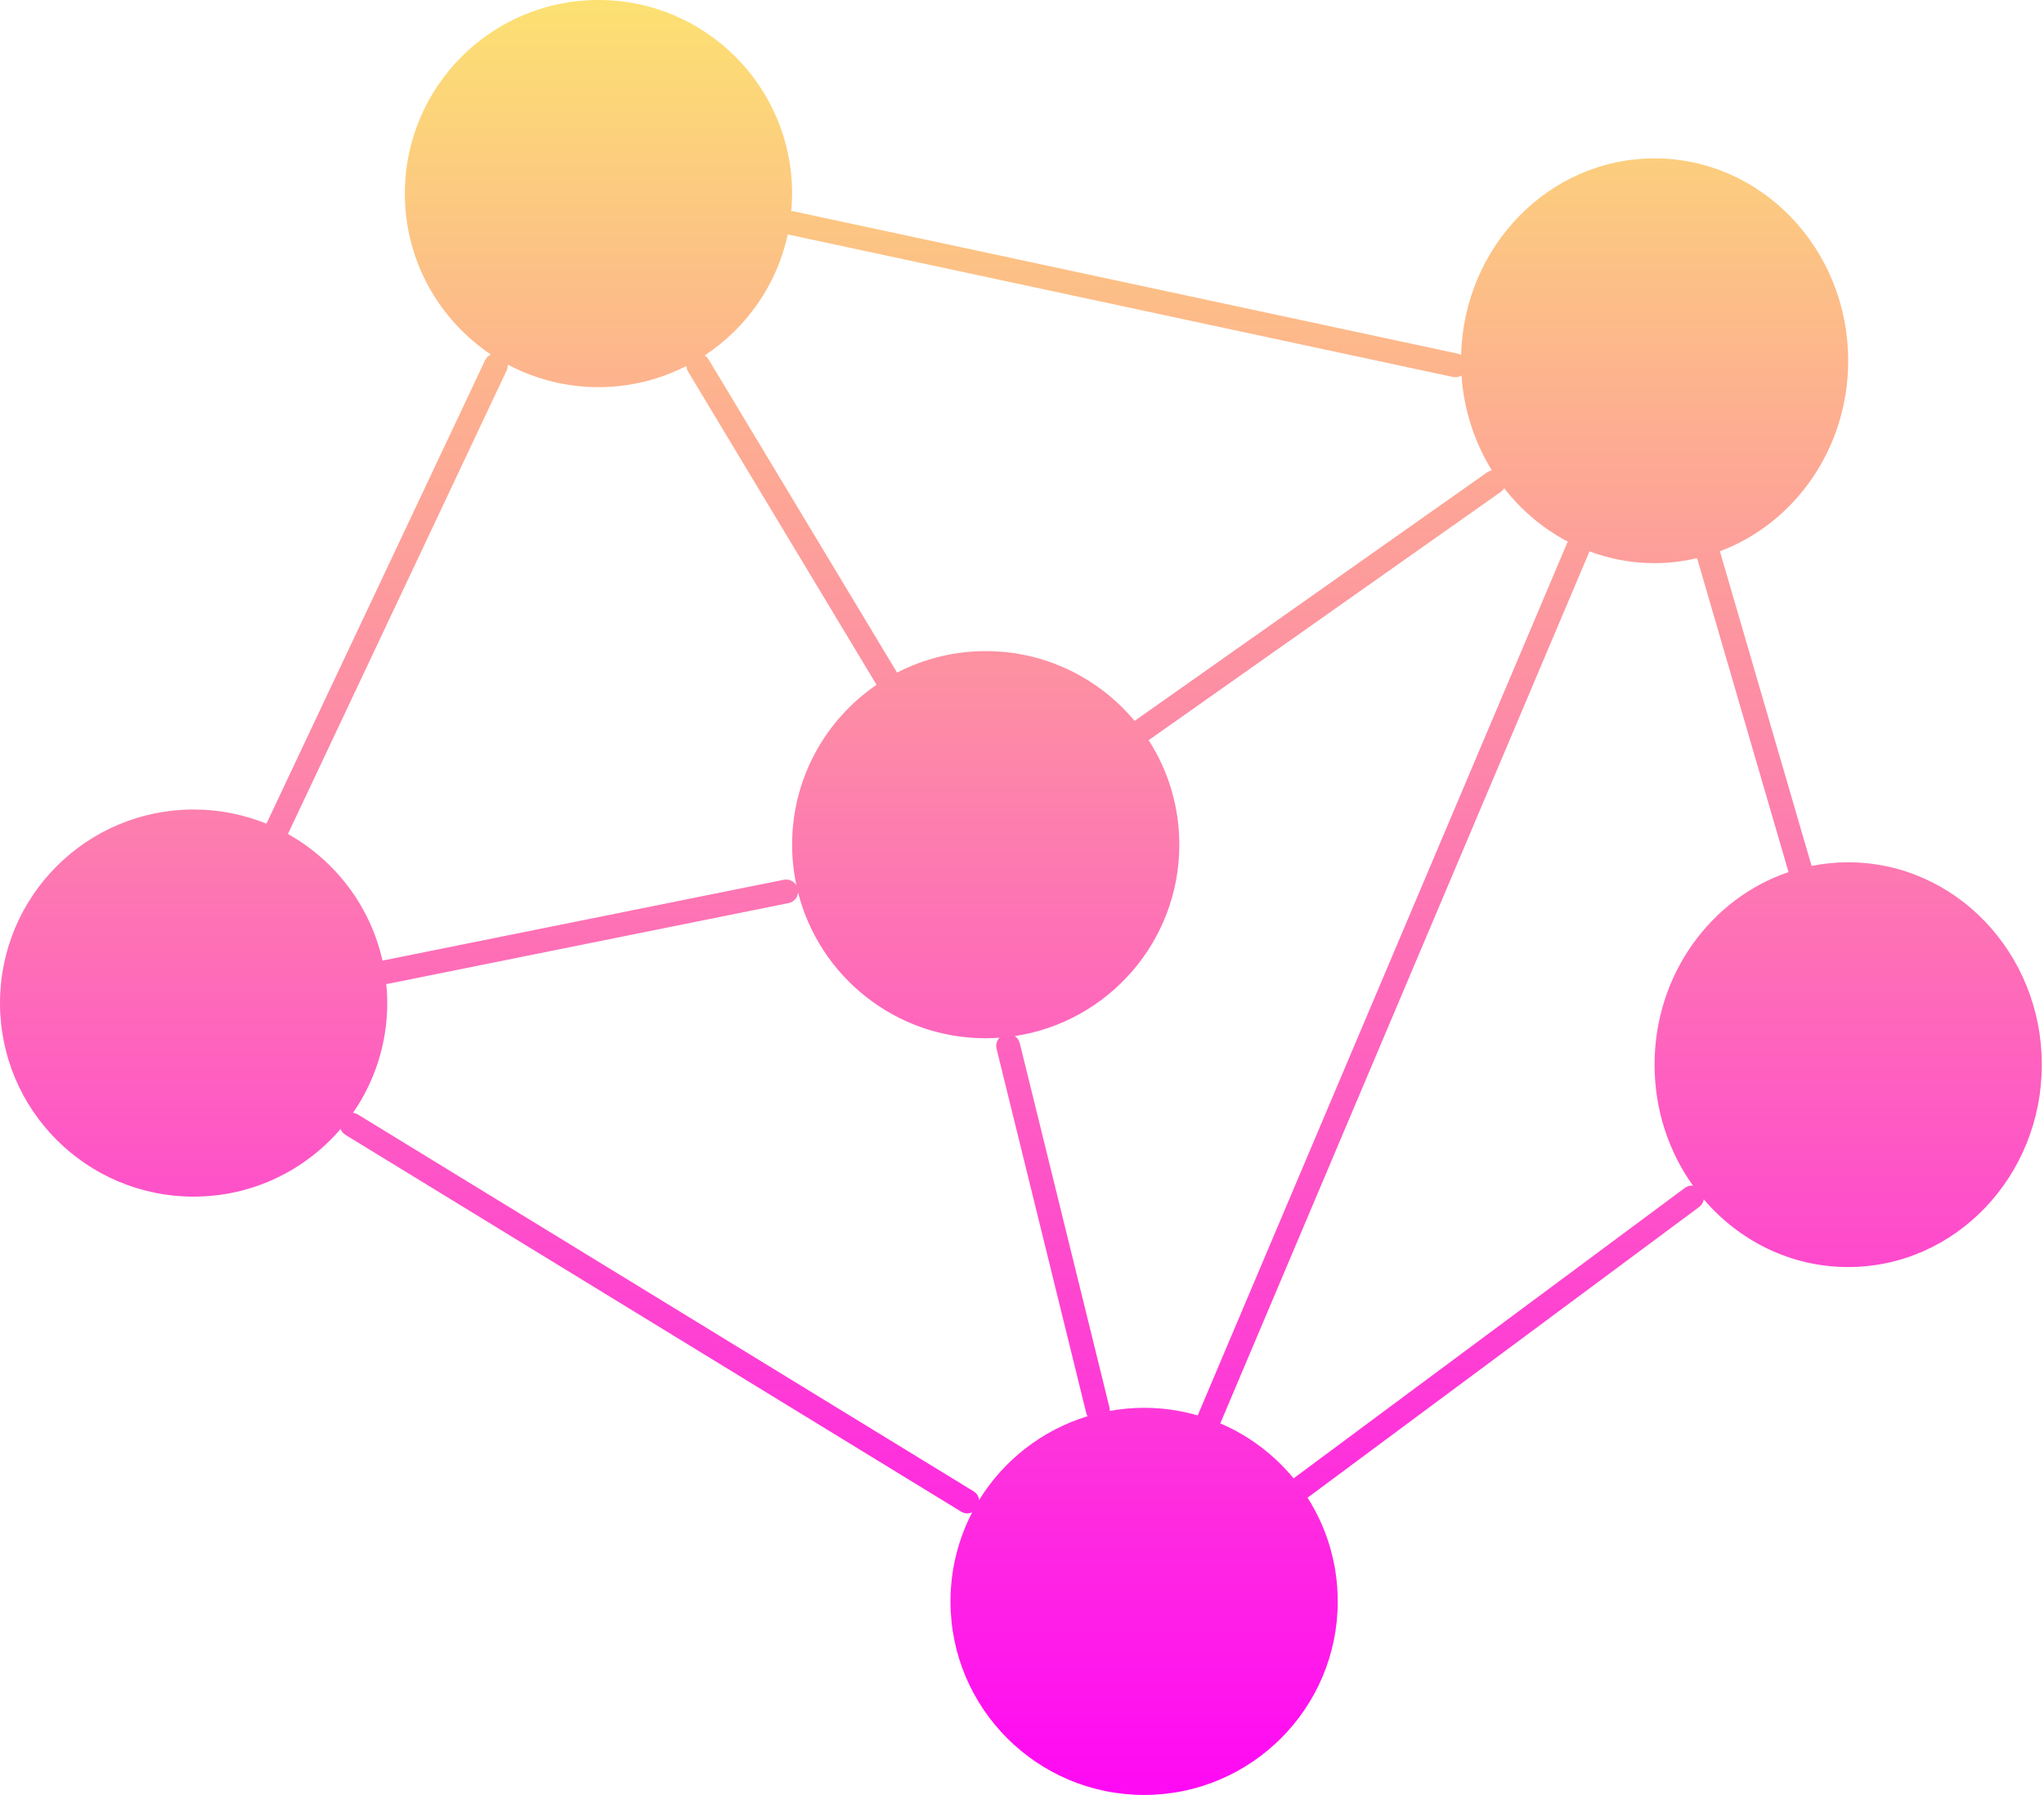
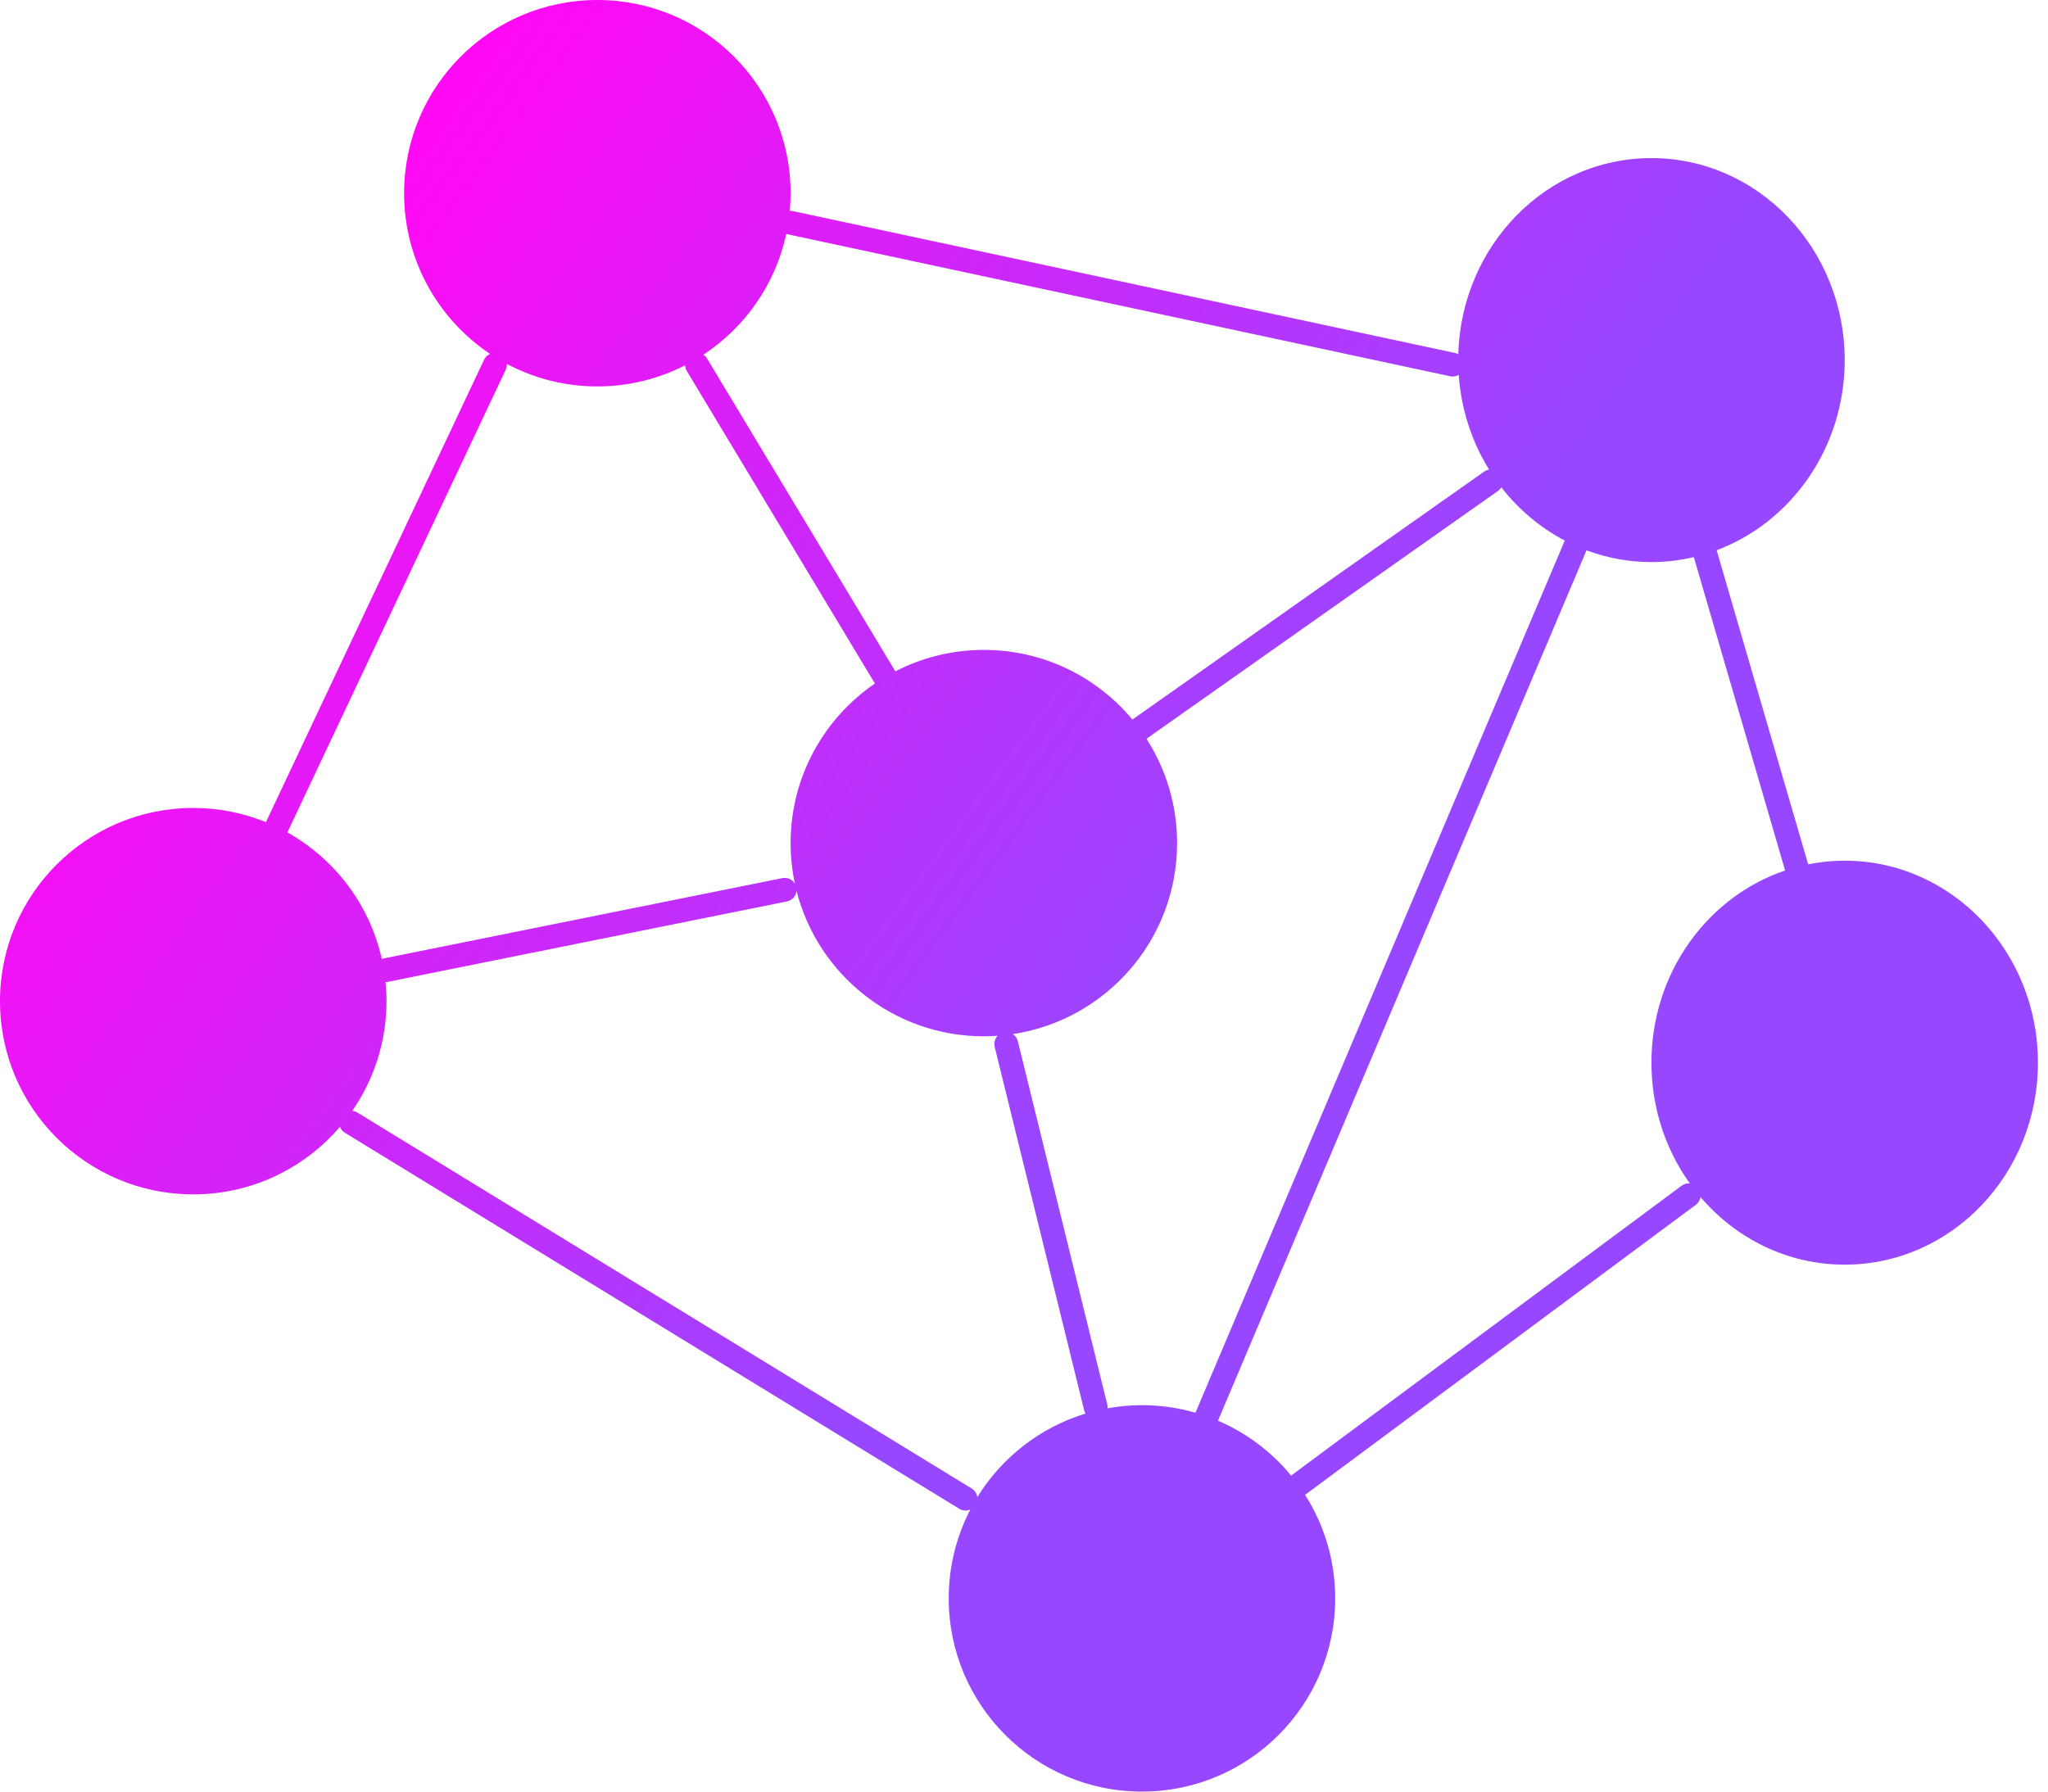
- <svg xmlns="http://www.w3.org/2000/svg" width="74" height="65" viewBox="0 0 74 65" fill="none">
-   <path d="M21.667 0C25.538 0 28.677 3.138 28.677 7.01C28.677 7.225 28.666 7.438 28.646 7.648C28.681 7.647 28.716 7.65 28.751 7.657L52.778 12.807C52.82 12.816 52.86 12.832 52.897 12.852C53.003 8.903 56.098 5.735 59.901 5.735C63.773 5.735 66.911 9.016 66.911 13.063C66.911 16.243 64.973 18.949 62.266 19.963L65.586 31.357C66.015 31.272 66.458 31.226 66.911 31.226C70.782 31.226 73.921 34.507 73.921 38.554C73.921 42.601 70.782 45.883 66.911 45.883C64.832 45.883 62.965 44.935 61.682 43.432C61.664 43.542 61.604 43.642 61.514 43.709L47.339 54.235C48.029 55.321 48.431 56.608 48.431 57.99C48.431 61.862 45.292 65 41.421 65C37.55 65 34.411 61.862 34.411 57.99C34.411 56.827 34.696 55.73 35.197 54.764C35.142 54.788 35.083 54.804 35.022 54.804L34.963 54.8C34.904 54.792 34.848 54.771 34.797 54.74L12.507 41.096C12.459 41.066 12.416 41.027 12.383 40.981C12.361 40.951 12.345 40.918 12.331 40.883C11.045 42.382 9.139 43.333 7.01 43.333C3.138 43.333 0 40.195 0 36.323C3.71427e-06 32.452 3.138 29.314 7.01 29.314C7.942 29.314 8.832 29.497 9.646 29.827L17.562 13.045C17.606 12.953 17.681 12.88 17.773 12.838C15.895 11.58 14.657 9.44 14.657 7.01C14.657 3.138 17.796 7.69004e-06 21.667 0ZM28.886 32.365C28.875 32.421 28.853 32.474 28.821 32.522C28.79 32.569 28.749 32.609 28.701 32.641C28.654 32.672 28.6 32.694 28.544 32.705L14.058 35.624C14.034 35.629 14.009 35.63 13.984 35.631C14.007 35.859 14.02 36.09 14.02 36.323C14.02 37.801 13.56 39.17 12.779 40.301C12.786 40.301 12.794 40.302 12.801 40.303C12.857 40.312 12.911 40.331 12.959 40.36L35.248 54.005C35.328 54.054 35.39 54.128 35.424 54.216C35.437 54.249 35.444 54.284 35.448 54.319C36.334 52.881 37.725 51.788 39.373 51.285C39.353 51.25 39.337 51.213 39.327 51.174L36.081 37.985C36.066 37.93 36.062 37.872 36.07 37.815C36.078 37.759 36.098 37.704 36.127 37.655C36.144 37.627 36.164 37.601 36.187 37.577C36.021 37.589 35.855 37.598 35.687 37.598C32.41 37.598 29.658 35.349 28.891 32.31C28.889 32.329 28.889 32.347 28.886 32.365ZM57.54 19.98L44.179 51.544C45.216 51.988 46.125 52.676 46.833 53.535L60.998 43.017C61.083 42.954 61.187 42.926 61.291 42.935C60.418 41.713 59.901 40.196 59.901 38.554C59.901 35.295 61.937 32.533 64.751 31.581L61.44 20.212C60.944 20.328 60.43 20.393 59.901 20.393C59.074 20.393 58.281 20.241 57.544 19.966C57.542 19.97 57.542 19.975 57.54 19.98ZM54.453 17.689C54.423 17.736 54.383 17.778 54.337 17.811L41.585 26.804C42.287 27.895 42.696 29.194 42.696 30.588C42.696 34.101 40.111 37.011 36.739 37.519C36.782 37.547 36.82 37.583 36.85 37.625C36.883 37.671 36.907 37.724 36.92 37.779L40.166 50.968C40.176 51.009 40.178 51.051 40.176 51.093C40.58 51.02 40.996 50.98 41.421 50.98C42.095 50.98 42.746 51.078 43.362 51.255L56.744 19.644C56.748 19.633 56.755 19.624 56.76 19.614C55.866 19.145 55.082 18.483 54.457 17.679C54.455 17.682 54.455 17.686 54.453 17.689ZM18.382 13.202C18.386 13.274 18.375 13.347 18.344 13.413L10.424 30.201C12.139 31.16 13.408 32.817 13.849 34.789C13.861 34.785 13.873 34.781 13.886 34.778L28.373 31.859C28.429 31.848 28.486 31.847 28.542 31.857C28.598 31.868 28.652 31.89 28.699 31.921C28.747 31.952 28.788 31.993 28.82 32.04C28.826 32.048 28.829 32.058 28.834 32.066C28.732 31.59 28.677 31.095 28.677 30.588C28.677 28.183 29.888 26.06 31.734 24.798L24.907 13.451C24.871 13.391 24.853 13.323 24.85 13.254C23.894 13.742 22.813 14.02 21.667 14.02C20.48 14.02 19.362 13.723 18.382 13.202ZM28.52 8.484C28.128 10.313 27.024 11.876 25.511 12.87C25.565 12.905 25.613 12.95 25.648 13.007L32.477 24.357C33.439 23.861 34.529 23.578 35.687 23.578C37.853 23.578 39.79 24.562 41.076 26.106L53.838 17.105C53.884 17.073 53.937 17.05 53.992 17.037C53.998 17.036 54.005 17.035 54.011 17.034C53.391 16.03 52.998 14.859 52.911 13.599C52.844 13.639 52.767 13.66 52.688 13.66C52.658 13.66 52.627 13.657 52.597 13.65L28.569 8.5C28.552 8.496 28.536 8.49 28.52 8.484Z" fill="url(#paint0_linear_169_241)" />
+ <svg xmlns="http://www.w3.org/2000/svg" width="80" height="70" viewBox="0 0 80 70" fill="none">
+   <path d="M23.334 0C27.503 0 30.883 3.38 30.883 7.549C30.883 7.781 30.87 8.01 30.85 8.236C30.887 8.235 30.925 8.238 30.962 8.246L56.839 13.792C56.884 13.802 56.925 13.819 56.965 13.841C57.08 9.588 60.413 6.177 64.509 6.177C68.678 6.177 72.058 9.71 72.059 14.068C72.059 17.492 69.972 20.405 67.057 21.498L70.631 33.77C71.093 33.678 71.57 33.628 72.059 33.628C76.228 33.628 79.607 37.161 79.607 41.52C79.607 45.878 76.228 49.412 72.059 49.412C69.82 49.412 67.809 48.391 66.427 46.773C66.407 46.892 66.343 46.999 66.246 47.071L50.98 58.407C51.724 59.576 52.156 60.963 52.156 62.451C52.156 66.62 48.776 70 44.607 70C40.438 70 37.059 66.62 37.059 62.451C37.059 61.198 37.365 60.017 37.905 58.977C37.846 59.003 37.781 59.019 37.715 59.019C37.63 59.019 37.545 58.996 37.473 58.951L13.469 44.257C13.417 44.225 13.372 44.183 13.336 44.134C13.312 44.101 13.294 44.065 13.279 44.027C11.895 45.642 9.842 46.666 7.549 46.666C3.38 46.666 0 43.286 0 39.117C8.54076e-05 34.948 3.38 31.568 7.549 31.568C8.553 31.568 9.511 31.766 10.388 32.122L18.913 14.049C18.96 13.949 19.041 13.872 19.141 13.826C17.117 12.472 15.785 10.166 15.785 7.549C15.785 3.38 19.165 0 23.334 0ZM31.107 34.855C31.096 34.915 31.072 34.972 31.038 35.023C31.004 35.074 30.959 35.117 30.908 35.151C30.857 35.185 30.799 35.209 30.739 35.221L15.139 38.364C15.113 38.37 15.087 38.37 15.06 38.371C15.085 38.617 15.098 38.865 15.098 39.117C15.098 40.708 14.604 42.183 13.764 43.4C13.771 43.401 13.778 43.401 13.785 43.402C13.845 43.412 13.903 43.434 13.955 43.466L37.959 58.159C38.045 58.212 38.112 58.291 38.149 58.386C38.163 58.422 38.171 58.459 38.176 58.497C39.13 56.949 40.627 55.771 42.401 55.23C42.38 55.192 42.363 55.153 42.352 55.11L38.856 40.907C38.841 40.848 38.837 40.786 38.846 40.725C38.854 40.664 38.875 40.605 38.906 40.552C38.924 40.522 38.946 40.494 38.97 40.469C38.792 40.481 38.613 40.49 38.432 40.49C34.903 40.49 31.939 38.069 31.112 34.797C31.111 34.816 31.111 34.836 31.107 34.855ZM61.967 21.517L47.577 55.509C48.695 55.987 49.673 56.728 50.435 57.653L65.69 46.326C65.781 46.259 65.894 46.228 66.006 46.237C65.066 44.921 64.509 43.288 64.509 41.52C64.509 38.01 66.701 35.036 69.731 34.011L66.166 21.768C65.633 21.892 65.078 21.961 64.509 21.961C63.618 21.961 62.764 21.797 61.971 21.501C61.969 21.506 61.969 21.512 61.967 21.517ZM58.642 19.049C58.609 19.1 58.566 19.145 58.517 19.181L44.784 28.865C45.54 30.041 45.98 31.44 45.98 32.941C45.98 36.725 43.197 39.857 39.565 40.404C39.611 40.435 39.652 40.473 39.685 40.519C39.72 40.569 39.746 40.626 39.76 40.685L43.256 54.889C43.267 54.933 43.268 54.978 43.266 55.023C43.701 54.944 44.15 54.902 44.607 54.902C45.333 54.902 46.034 55.006 46.698 55.197L61.109 21.155C61.114 21.144 61.12 21.134 61.126 21.123C60.164 20.618 59.318 19.905 58.645 19.039C58.644 19.042 58.643 19.046 58.642 19.049ZM19.796 14.217C19.801 14.294 19.789 14.373 19.755 14.444L11.226 32.524C13.073 33.557 14.44 35.342 14.914 37.466C14.927 37.462 14.94 37.457 14.954 37.454L30.556 34.31C30.616 34.298 30.678 34.297 30.738 34.309C30.799 34.32 30.856 34.343 30.907 34.377C30.958 34.411 31.003 34.454 31.037 34.505C31.043 34.514 31.047 34.523 31.052 34.532C30.942 34.019 30.883 33.487 30.883 32.941C30.883 30.351 32.188 28.066 34.176 26.706L26.823 14.486C26.785 14.421 26.765 14.348 26.761 14.273C25.732 14.799 24.568 15.098 23.334 15.098C22.055 15.098 20.851 14.778 19.796 14.217ZM30.714 9.137C30.292 11.106 29.103 12.79 27.474 13.86C27.532 13.898 27.583 13.947 27.62 14.008L34.975 26.23C36.011 25.696 37.185 25.393 38.432 25.393C40.765 25.393 42.851 26.451 44.235 28.114L57.98 18.422C58.029 18.387 58.086 18.361 58.145 18.348C58.152 18.346 58.159 18.346 58.165 18.345C57.497 17.264 57.075 16.002 56.981 14.645C56.909 14.688 56.826 14.711 56.741 14.711C56.708 14.711 56.676 14.707 56.644 14.7L30.768 9.154C30.749 9.15 30.732 9.143 30.714 9.137Z" fill="url(#paint0_linear_683_1418)" />
  <defs>
-     <linearGradient id="paint0_linear_169_241" x1="36.96" y1="0" x2="36.96" y2="65" gradientUnits="userSpaceOnUse">
-       <stop stop-color="#FCE172" />
+     <linearGradient id="paint0_linear_683_1418" x1="48.462" y1="35.538" x2="13.462" y2="9.692" gradientUnits="userSpaceOnUse">
+       <stop stop-color="#9747FF" />
      <stop offset="1" stop-color="#FF09F4" />
    </linearGradient>
  </defs>
</svg>
